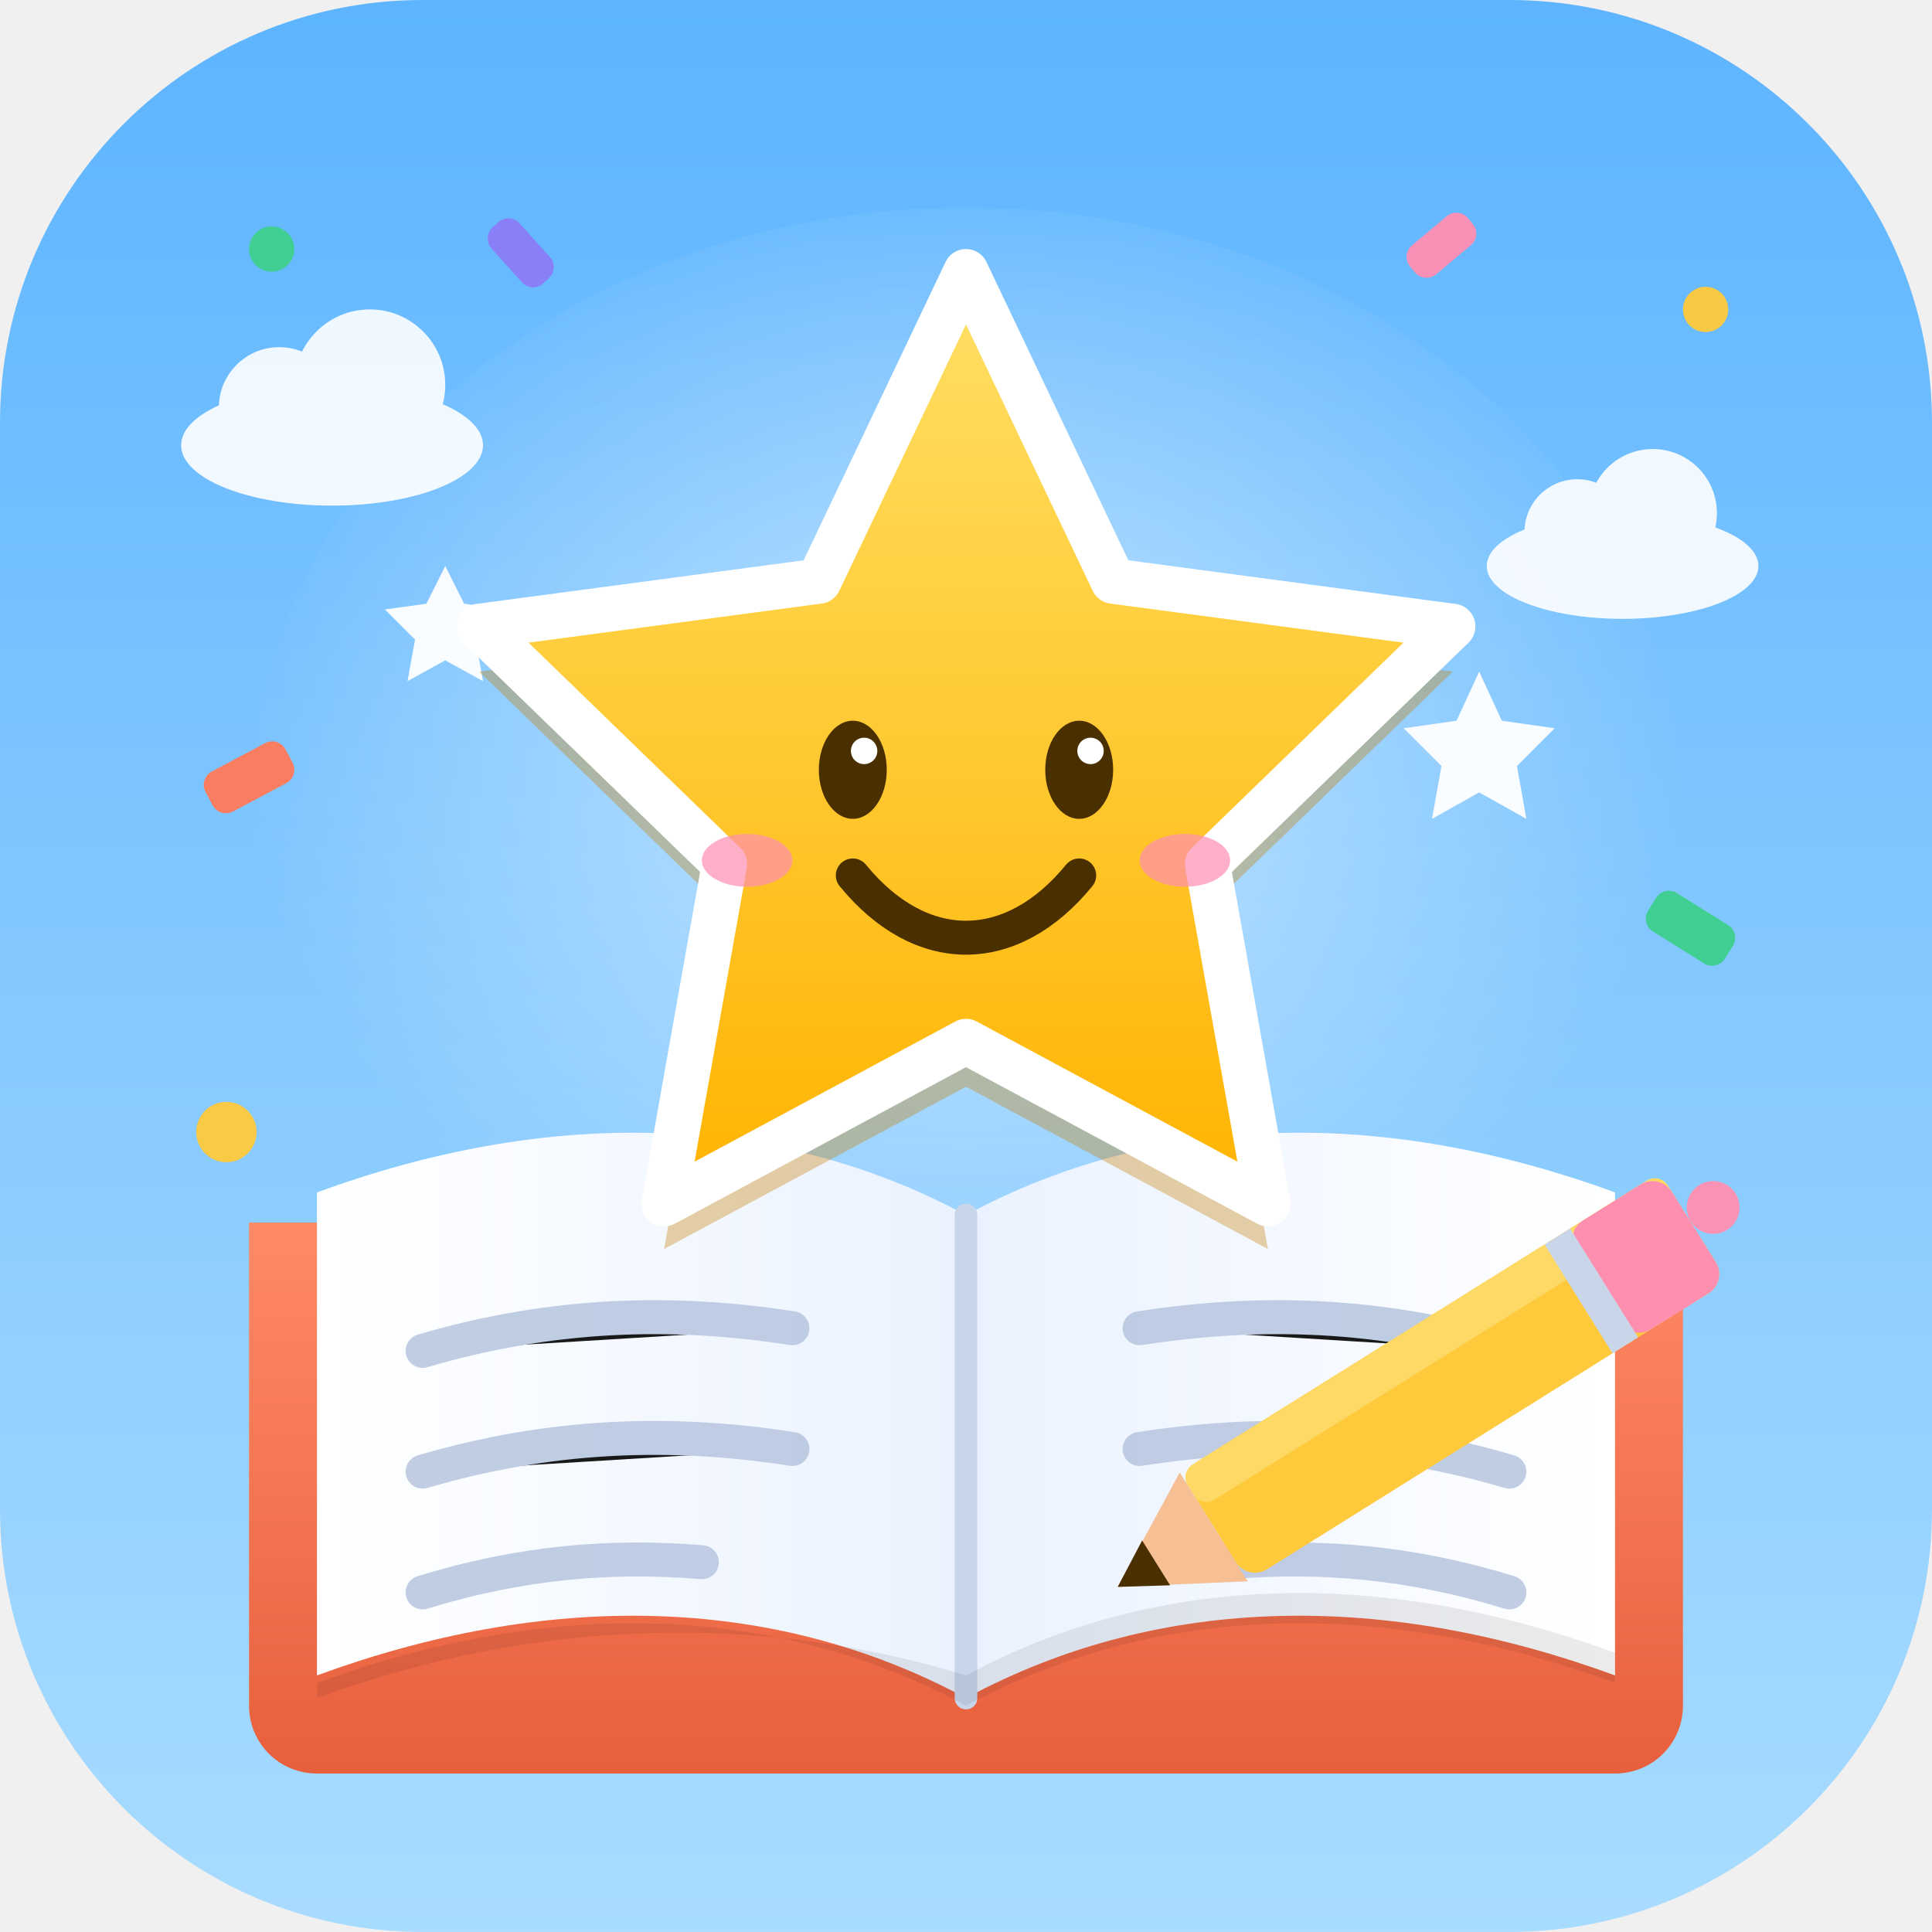
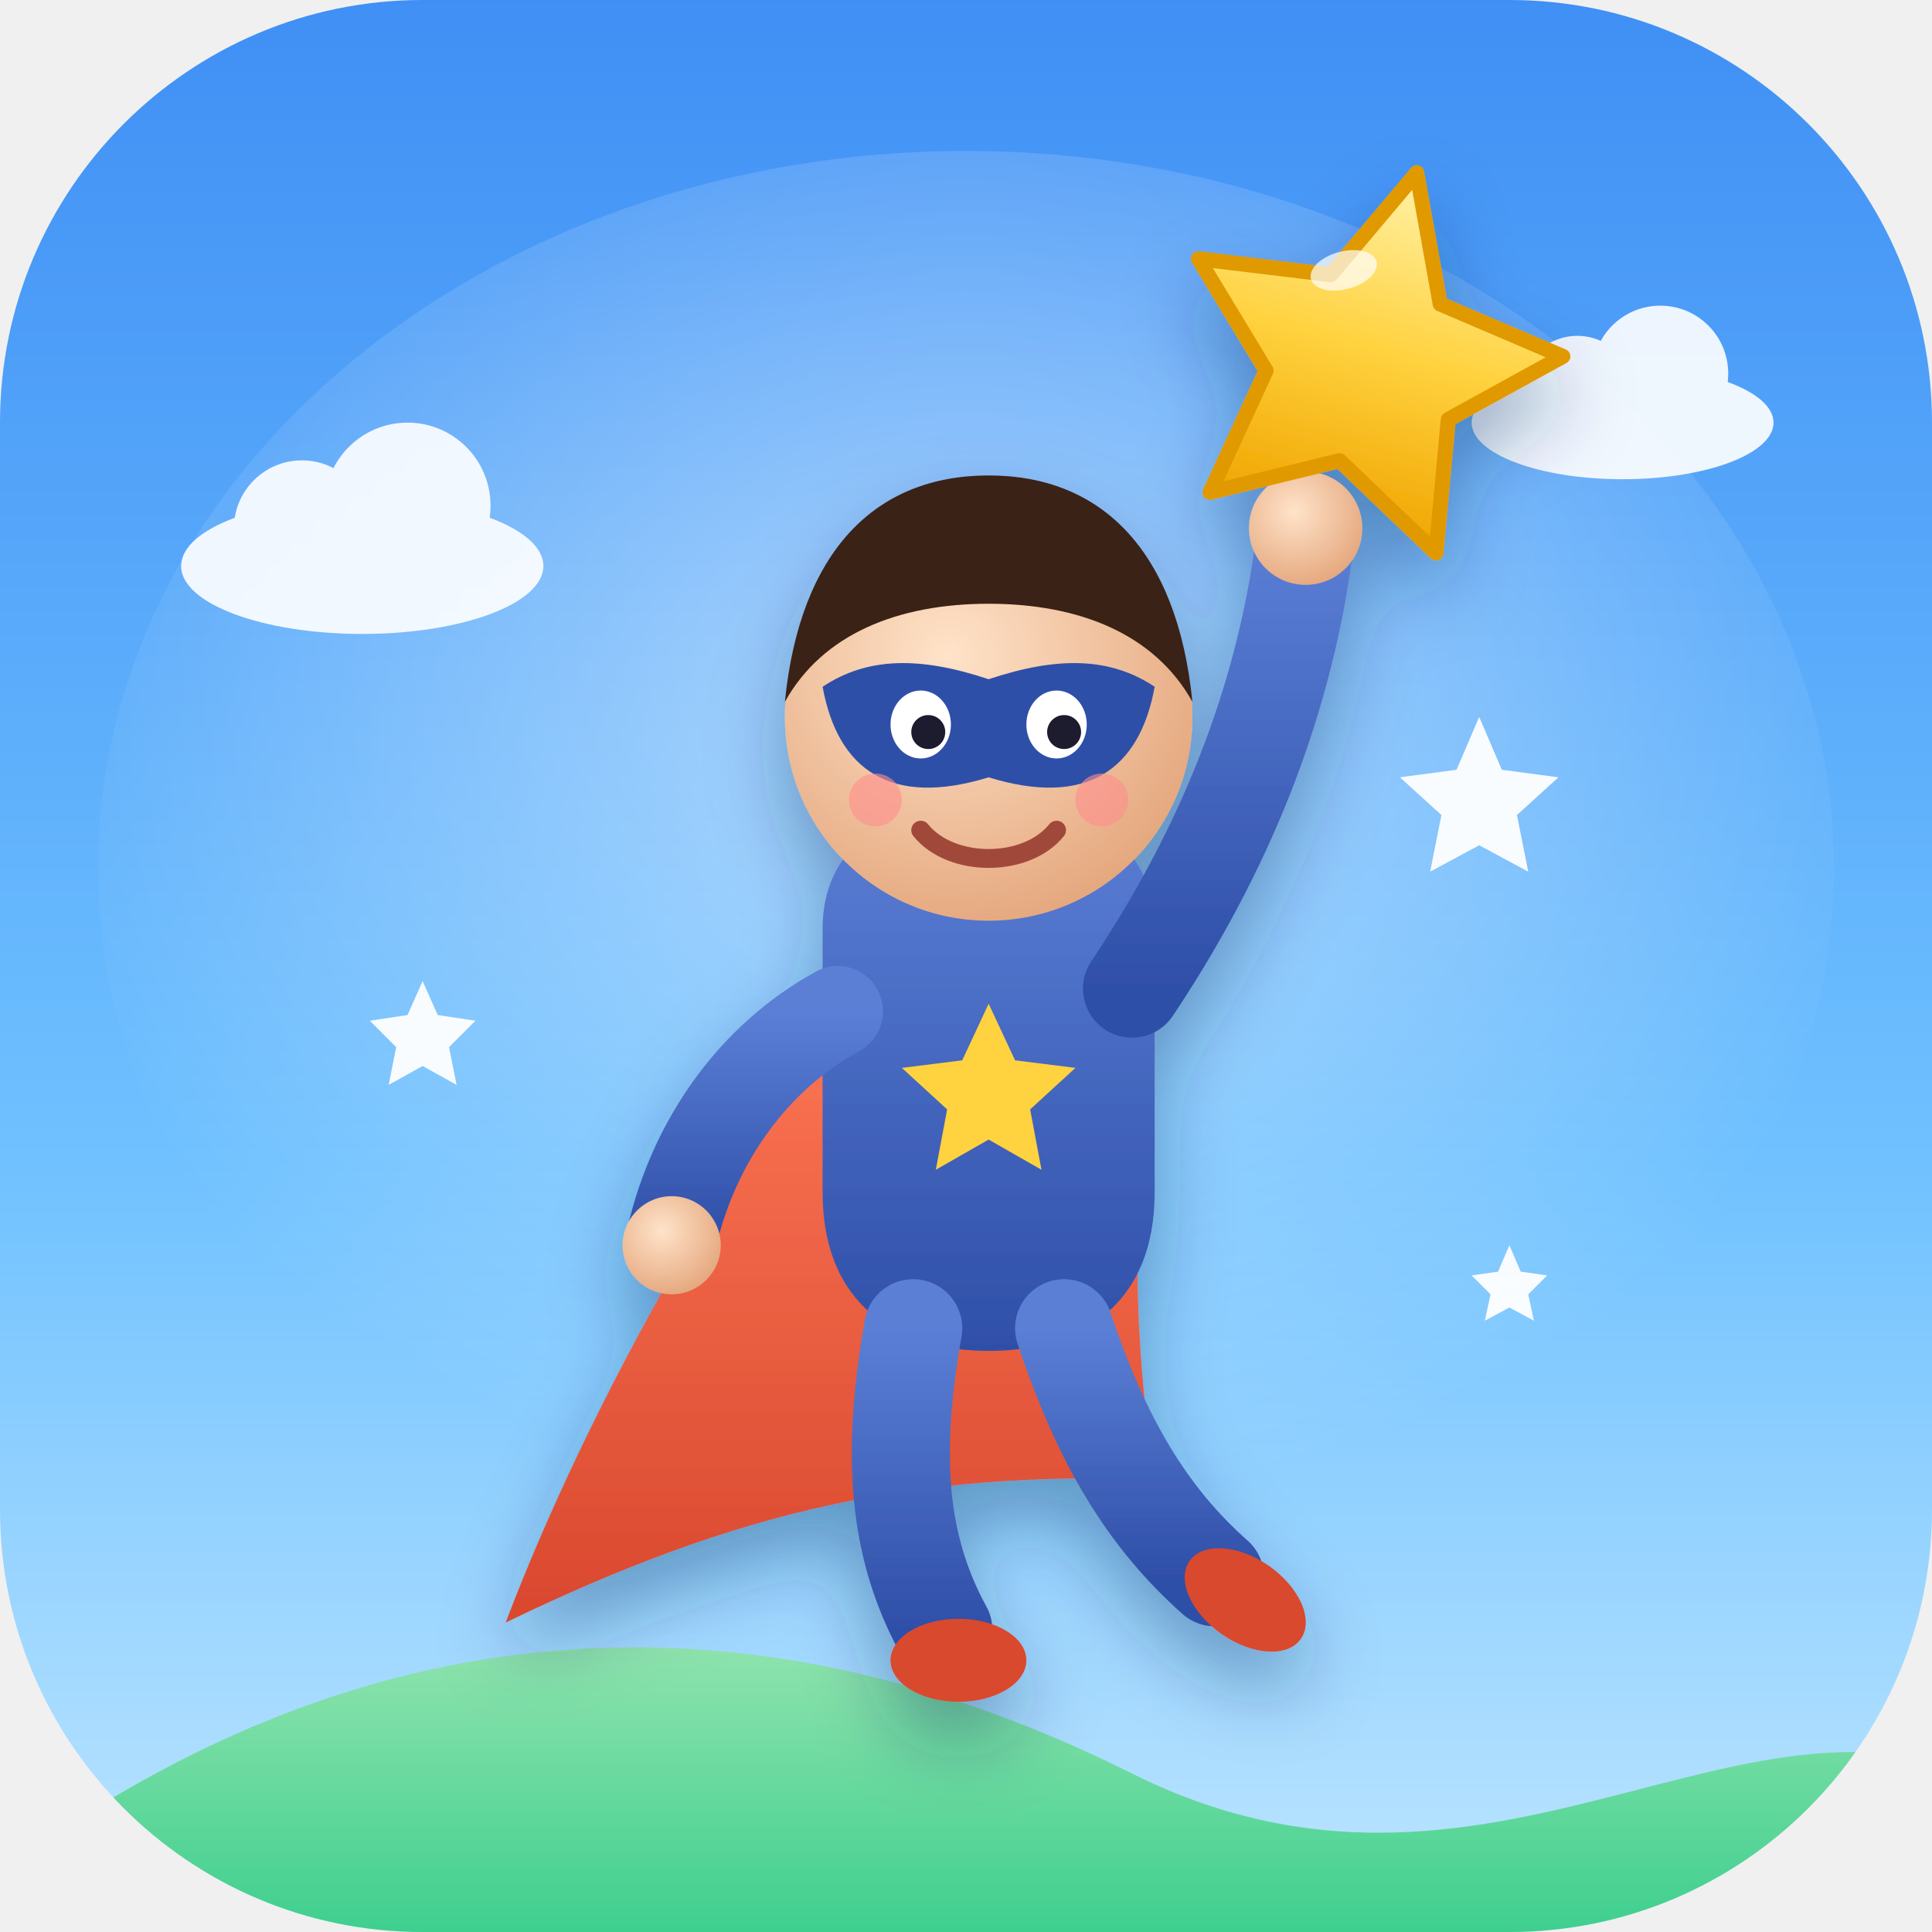
<svg xmlns="http://www.w3.org/2000/svg" viewBox="0 0 512 512" width="512" height="512">
  <defs>
    <linearGradient id="bg" x1="0" y1="0" x2="0" y2="1">
-       <stop offset="0" stop-color="#5db4ff" />
-       <stop offset="1" stop-color="#a9dcff" />
+       <stop offset="0" stop-color="#3f8ff5" />
+       <stop offset="0.6" stop-color="#6fc1ff" />
+       <stop offset="1" stop-color="#bfe6ff" />
    </linearGradient>
-     <linearGradient id="star" x1="0" y1="0" x2="0" y2="1">
-       <stop offset="0" stop-color="#ffe066" />
-       <stop offset="1" stop-color="#ffb300" />
-     </linearGradient>
-     <linearGradient id="pageL" x1="0" y1="0" x2="1" y2="0">
-       <stop offset="0" stop-color="#ffffff" />
-       <stop offset="1" stop-color="#eaf2ff" />
-     </linearGradient>
-     <linearGradient id="pageR" x1="0" y1="0" x2="1" y2="0">
-       <stop offset="0" stop-color="#eaf2ff" />
-       <stop offset="1" stop-color="#ffffff" />
-     </linearGradient>
-     <linearGradient id="cover" x1="0" y1="0" x2="0" y2="1">
-       <stop offset="0" stop-color="#ff8a66" />
-       <stop offset="1" stop-color="#e85f3d" />
-     </linearGradient>
-     <radialGradient id="glow" cx="0.5" cy="0.45" r="0.5">
-       <stop offset="0" stop-color="#fff" stop-opacity="0.55" />
+     <radialGradient id="glow" cx="0.5" cy="0.4" r="0.55">
+       <stop offset="0" stop-color="#fff" stop-opacity="0.5" />
      <stop offset="1" stop-color="#fff" stop-opacity="0" />
    </radialGradient>
+     <linearGradient id="cape" x1="0" y1="0" x2="0" y2="1">
+       <stop offset="0" stop-color="#ff7a59" />
+       <stop offset="1" stop-color="#d9482e" />
+     </linearGradient>
+     <linearGradient id="suit" x1="0" y1="0" x2="0" y2="1">
+       <stop offset="0" stop-color="#5b7fd6" />
+       <stop offset="1" stop-color="#2f4fa8" />
+     </linearGradient>
+     <radialGradient id="skin" cx="0.4" cy="0.35" r="0.7">
+       <stop offset="0" stop-color="#ffe3c9" />
+       <stop offset="1" stop-color="#e4a67c" />
+     </radialGradient>
+     <linearGradient id="star" x1="0" y1="0" x2="0" y2="1">
+       <stop offset="0" stop-color="#fff2a8" />
+       <stop offset="0.5" stop-color="#ffd23f" />
+       <stop offset="1" stop-color="#f0a500" />
+     </linearGradient>
+     <linearGradient id="hill" x1="0" y1="0" x2="0" y2="1">
+       <stop offset="0" stop-color="#8ee3ad" />
+       <stop offset="1" stop-color="#3ecf8e" />
+     </linearGradient>
    <clipPath id="round">
      <rect x="0" y="0" width="512" height="512" rx="112" />
    </clipPath>
+     <filter id="sh" x="-20%" y="-20%" width="140%" height="140%">
+       <feDropShadow dx="0" dy="10" stdDeviation="10" flood-color="#0b2a5c" flood-opacity="0.35" />
+     </filter>
  </defs>
  <g clip-path="url(#round)">
    <rect width="512" height="512" fill="url(#bg)" />
-     <ellipse cx="256" cy="215" rx="190" ry="160" fill="url(#glow)" />
+     <ellipse cx="256" cy="230" rx="230" ry="190" fill="url(#glow)" />
    <g fill="#fff" opacity="0.9">
-       <ellipse cx="88" cy="118" rx="40" ry="16" />
-       <circle cx="74" cy="108" r="16" />
-       <circle cx="98" cy="102" r="20" />
-       <ellipse cx="430" cy="150" rx="36" ry="14" />
-       <circle cx="418" cy="141" r="14" />
-       <circle cx="438" cy="136" r="17" />
+       <ellipse cx="96" cy="150" rx="48" ry="18" />
+       <circle cx="80" cy="140" r="18" />
+       <circle cx="108" cy="134" r="22" />
+       <ellipse cx="430" cy="112" rx="40" ry="15" />
+       <circle cx="418" cy="104" r="15" />
+       <circle cx="440" cy="99" r="18" />
    </g>
-     <g opacity="0.95">
-       <rect x="54" y="200" width="24" height="12" rx="4" fill="#ff7a59" transform="rotate(-28 66 206)" />
-       <rect x="436" y="240" width="24" height="12" rx="4" fill="#3ecf8e" transform="rotate(32 448 246)" />
-       <rect x="128" y="62" width="20" height="10" rx="4" fill="#8b7cf6" transform="rotate(48 138 67)" />
-       <rect x="372" y="60" width="20" height="10" rx="4" fill="#ff8fb1" transform="rotate(-40 382 65)" />
-       <circle cx="60" cy="300" r="8" fill="#ffc93c" />
-       <circle cx="454" cy="320" r="7" fill="#ff8fb1" />
-       <circle cx="452" cy="82" r="6" fill="#ffc93c" />
-       <circle cx="72" cy="66" r="6" fill="#3ecf8e" />
-       <path d="M392 178l6 13 14 2-10 10 2.5 14-12.5-7-12.5 7 2.5-14-10-10 14-2z" fill="#fff" />
-       <path d="M118 150l5 10 11 1.5-8 8 2 11-10-5.5-10 5.5 2-11-8-8 11-1.5z" fill="#fff" />
+     <path d="M-20 512 C 90 420, 200 420, 300 470 S 470 430, 540 480 V512 Z" fill="url(#hill)" />
+     <g fill="#fff" opacity="0.95">
+       <path d="M392 190l6 14 15 2-11 10 3 15-13-7-13 7 3-15-11-10 15-2z" />
+       <path d="M112 260l4 9 10 1.5-7 7 2 10-9-5-9 5 2-10-7-7 10-1.5z" />
+       <path d="M400 330l3 7 7 1-5 5 1.5 7-6.5-3.5-6.5 3.5 1.5-7-5-5 7-1z" />
    </g>
-     <g transform="translate(0 6)">
-       <path d="M66 446c0 10 8 18 18 18h344c10 0 18-8 18-18V318H66z" fill="url(#cover)" />
-       <path d="M84 310c60-22 120-22 172 6v128c-52-28-112-28-172-6z" fill="url(#pageL)" />
-       <path d="M428 310c-60-22-120-22-172 6v128c52-28 112-28 172-6z" fill="url(#pageR)" />
-       <path d="M256 316v128" stroke="#c9d6ea" stroke-width="6" stroke-linecap="round" />
-       <g stroke="#b9c8e0" stroke-width="9" stroke-linecap="round" opacity="0.9">
-         <path d="M112 352c34-10 66-11 98-6M112 384c34-10 66-11 98-6M112 416c26-8 50-10 74-8" />
-         <path d="M400 352c-34-10-66-11-98-6M400 384c-34-10-66-11-98-6M400 416c-26-8-50-10-74-8" />
+     <g filter="url(#sh)" transform="translate(6 0)">
+       <path d="M232 250 C 190 300, 150 372, 128 430 C 190 400, 236 390, 300 392 C 292 340, 296 300, 300 262 Z" fill="url(#cape)" />
+       <path d="M212 246 c 0 -22 18 -34 44 -34 s 44 12 44 34 v 70 c 0 30 -20 42 -44 42 s -44 -12 -44 -42 z" fill="url(#suit)" />
+       <path d="M256 266l7 15 16 2-12 11 3 16-14-8-14 8 3-16-12-11 16-2z" fill="#ffd23f" />
+       <path d="M294 262 c 20 -30 40 -70 46 -120" fill="none" stroke="url(#suit)" stroke-width="26" stroke-linecap="round" />
+       <circle cx="340" cy="140" r="15" fill="url(#skin)" />
+       <path d="M216 268 c -22 12 -38 34 -44 60" fill="none" stroke="url(#suit)" stroke-width="24" stroke-linecap="round" />
+       <circle cx="172" cy="330" r="13" fill="url(#skin)" />
+       <path d="M236 352 c -6 34 -4 58 8 80" fill="none" stroke="url(#suit)" stroke-width="26" stroke-linecap="round" />
+       <path d="M276 352 c 10 30 22 50 40 66" fill="none" stroke="url(#suit)" stroke-width="26" stroke-linecap="round" />
+       <ellipse cx="248" cy="440" rx="18" ry="11" fill="#d9482e" />
+       <ellipse cx="324" cy="424" rx="18" ry="11" fill="#d9482e" transform="rotate(35 324 424)" />
+       <circle cx="256" cy="190" r="54" fill="url(#skin)" />
+       <path d="M202 186 c 4 -40 24 -60 54 -60 s 50 20 54 60 c -10 -18 -30 -26 -54 -26 s -44 8 -54 26z" fill="#3b2314" />
+       <path d="M212 182 c 12 -8 26 -8 44 -2 c 18 -6 32 -6 44 2 c -4 22 -18 32 -44 24 c -26 8 -40 -2 -44 -24z" fill="#2f4fa8" />
+       <ellipse cx="238" cy="192" rx="8" ry="9" fill="#fff" />
+       <ellipse cx="274" cy="192" rx="8" ry="9" fill="#fff" />
+       <circle cx="240" cy="194" r="4.5" fill="#1f1a2e" />
+       <circle cx="276" cy="194" r="4.5" fill="#1f1a2e" />
+       <path d="M238 220 c 8 10 28 10 36 0" fill="none" stroke="#a04a3a" stroke-width="5" stroke-linecap="round" />
+       <circle cx="226" cy="212" r="7" fill="#ff8e8e" opacity="0.6" />
+       <circle cx="286" cy="212" r="7" fill="#ff8e8e" opacity="0.6" />
+       <g transform="translate(356 96) rotate(15)">
+         <path d="M0 -52l15 32 35 5-25 24 6 35-31-17-31 17 6-35-25-24 35-5z" fill="url(#star)" stroke="#e09a00" stroke-width="4" stroke-linejoin="round" />
+         <ellipse cx="-12" cy="-22" rx="9" ry="5" fill="#fff" opacity="0.7" transform="rotate(-30 -12 -22)" />
      </g>
-       <path d="M84 444c60-22 120-22 172-6 52-28 112-28 172-6v8c-60-22-120-22-172 6-52-28-112-28-172-6z" fill="#000" opacity="0.08" />
-     </g>
-     <g transform="translate(256 210)">
-       <path d="M0-138l39 82 90 12-65 63 16 90L0 66l-80 43 16-90-65-63 90-12z" fill="#c77d00" opacity="0.35" transform="translate(0 12)" />
-       <path d="M0-138l39 82 90 12-65 63 16 90L0 66l-80 43 16-90-65-63 90-12z" fill="url(#star)" stroke="#fff" stroke-width="12" stroke-linejoin="round" />
-       <g fill="#4a2f00">
-         <ellipse cx="-30" cy="-6" rx="9" ry="13" />
-         <ellipse cx="30" cy="-6" rx="9" ry="13" />
-       </g>
-       <g fill="#fff">
-         <circle cx="-27" cy="-11" r="3.5" />
-         <circle cx="33" cy="-11" r="3.5" />
-       </g>
-       <path d="M-30 22c18 22 42 22 60 0" fill="none" stroke="#4a2f00" stroke-width="9" stroke-linecap="round" />
-       <g fill="#ff8fb1" opacity="0.7">
-         <ellipse cx="-58" cy="18" rx="12" ry="7" />
-         <ellipse cx="58" cy="18" rx="12" ry="7" />
-       </g>
-     </g>
-     <g transform="rotate(-32 372 372)">
-       <rect x="312" y="356" width="150" height="34" rx="6" fill="#ffc93c" />
-       <rect x="312" y="356" width="150" height="11" rx="4" fill="#ffd966" />
-       <rect x="432" y="356" width="30" height="34" rx="6" fill="#ff8fb1" />
-       <rect x="426" y="356" width="8" height="34" fill="#c9d6ea" />
-       <path d="M312 356l-30 17 30 17z" fill="#f6bf94" />
-       <path d="M294 366l-12 7 12 7z" fill="#4a2f00" />
    </g>
  </g>
</svg>
